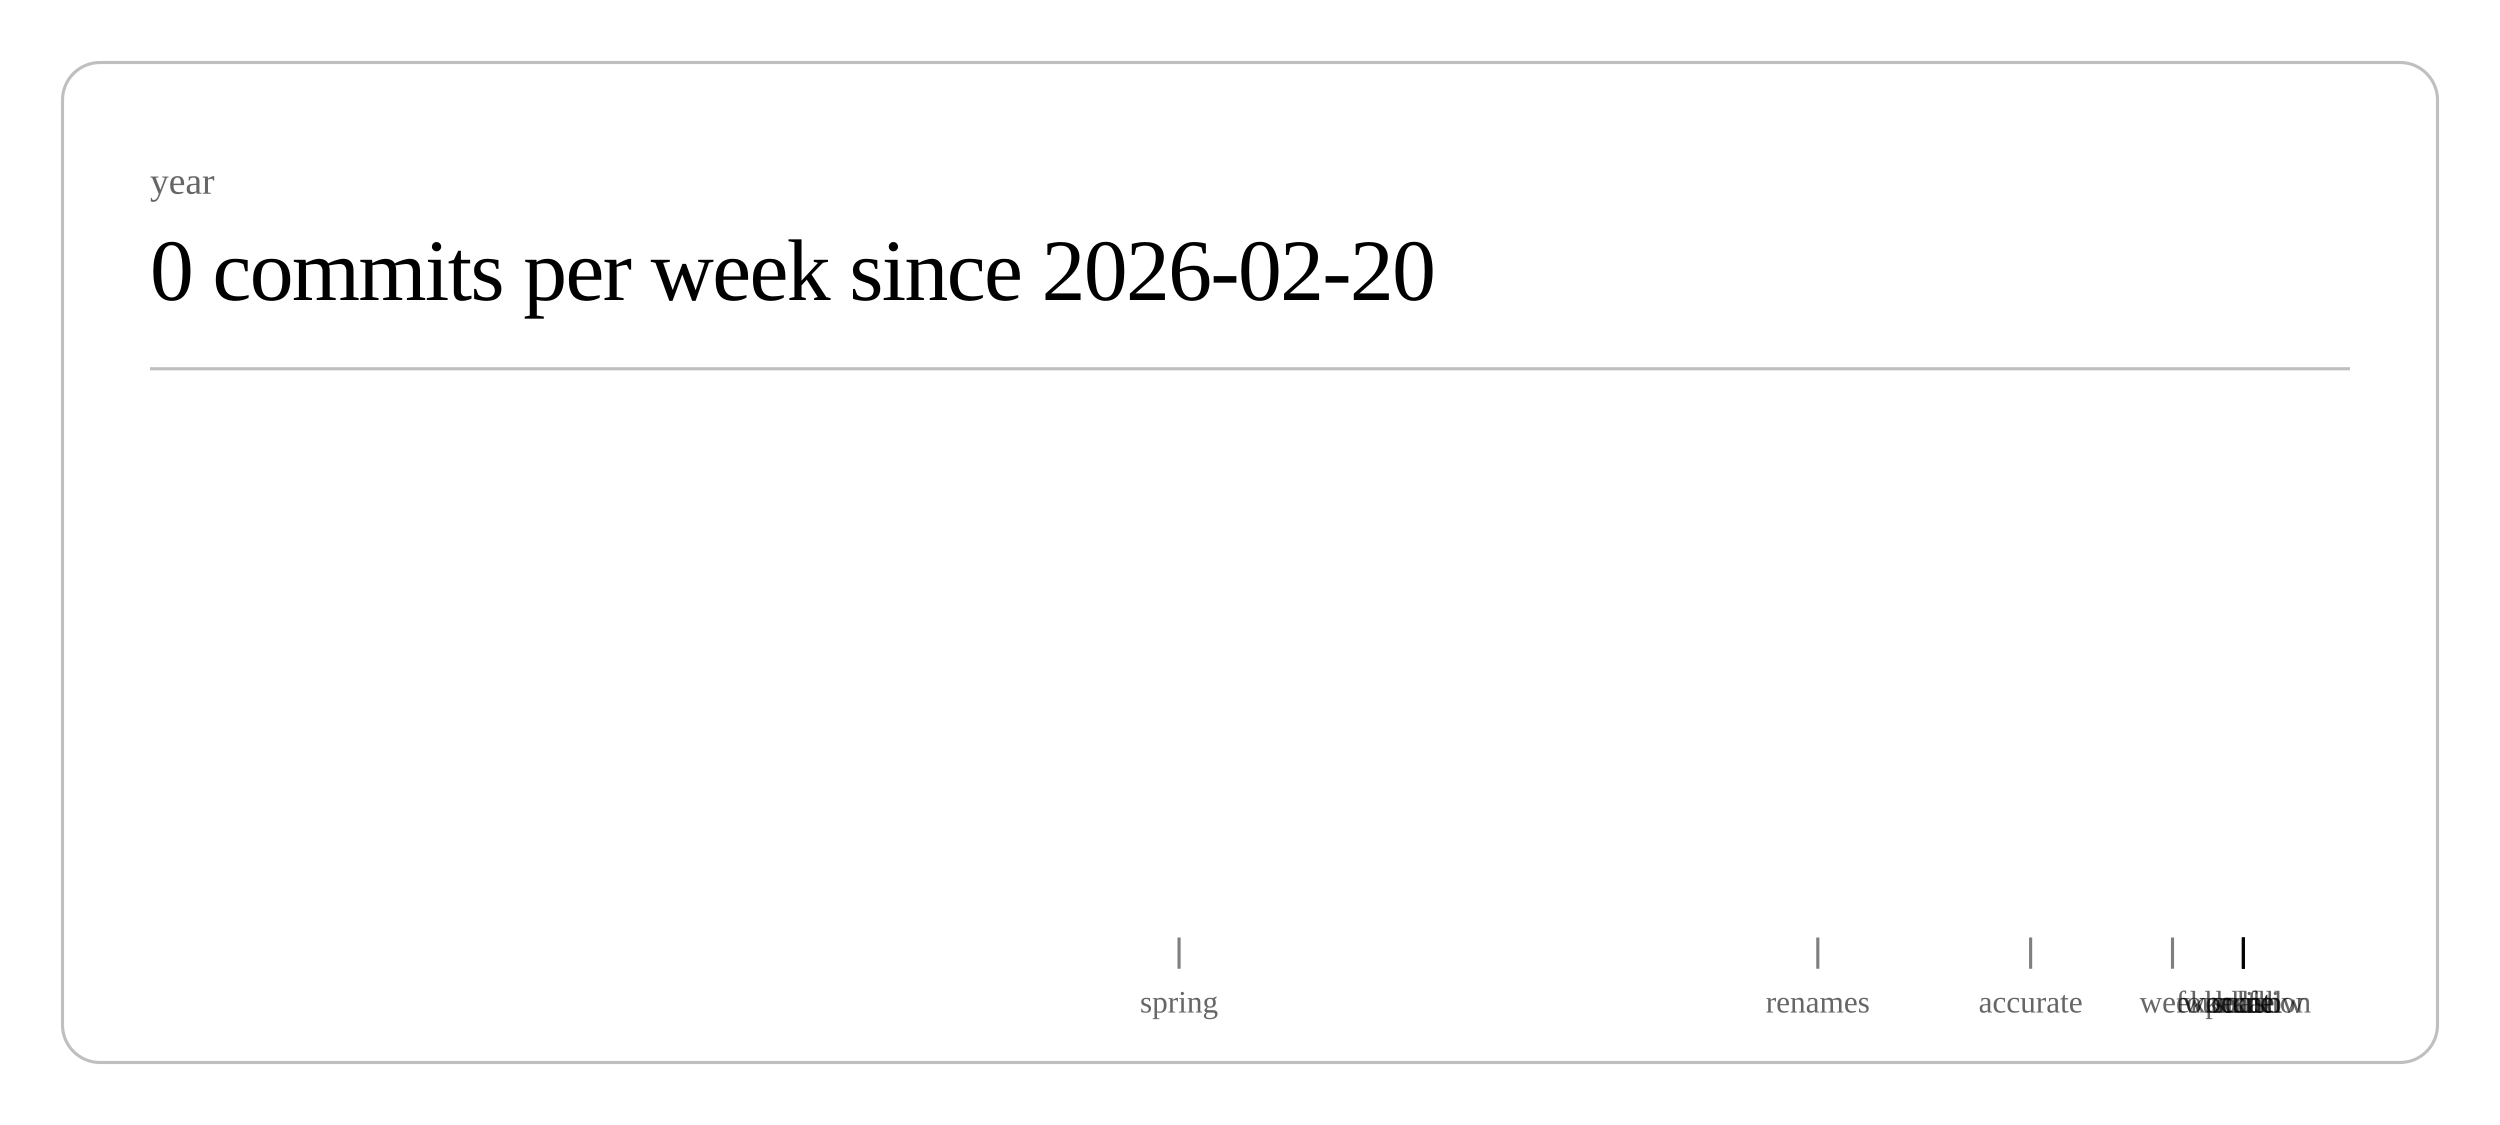
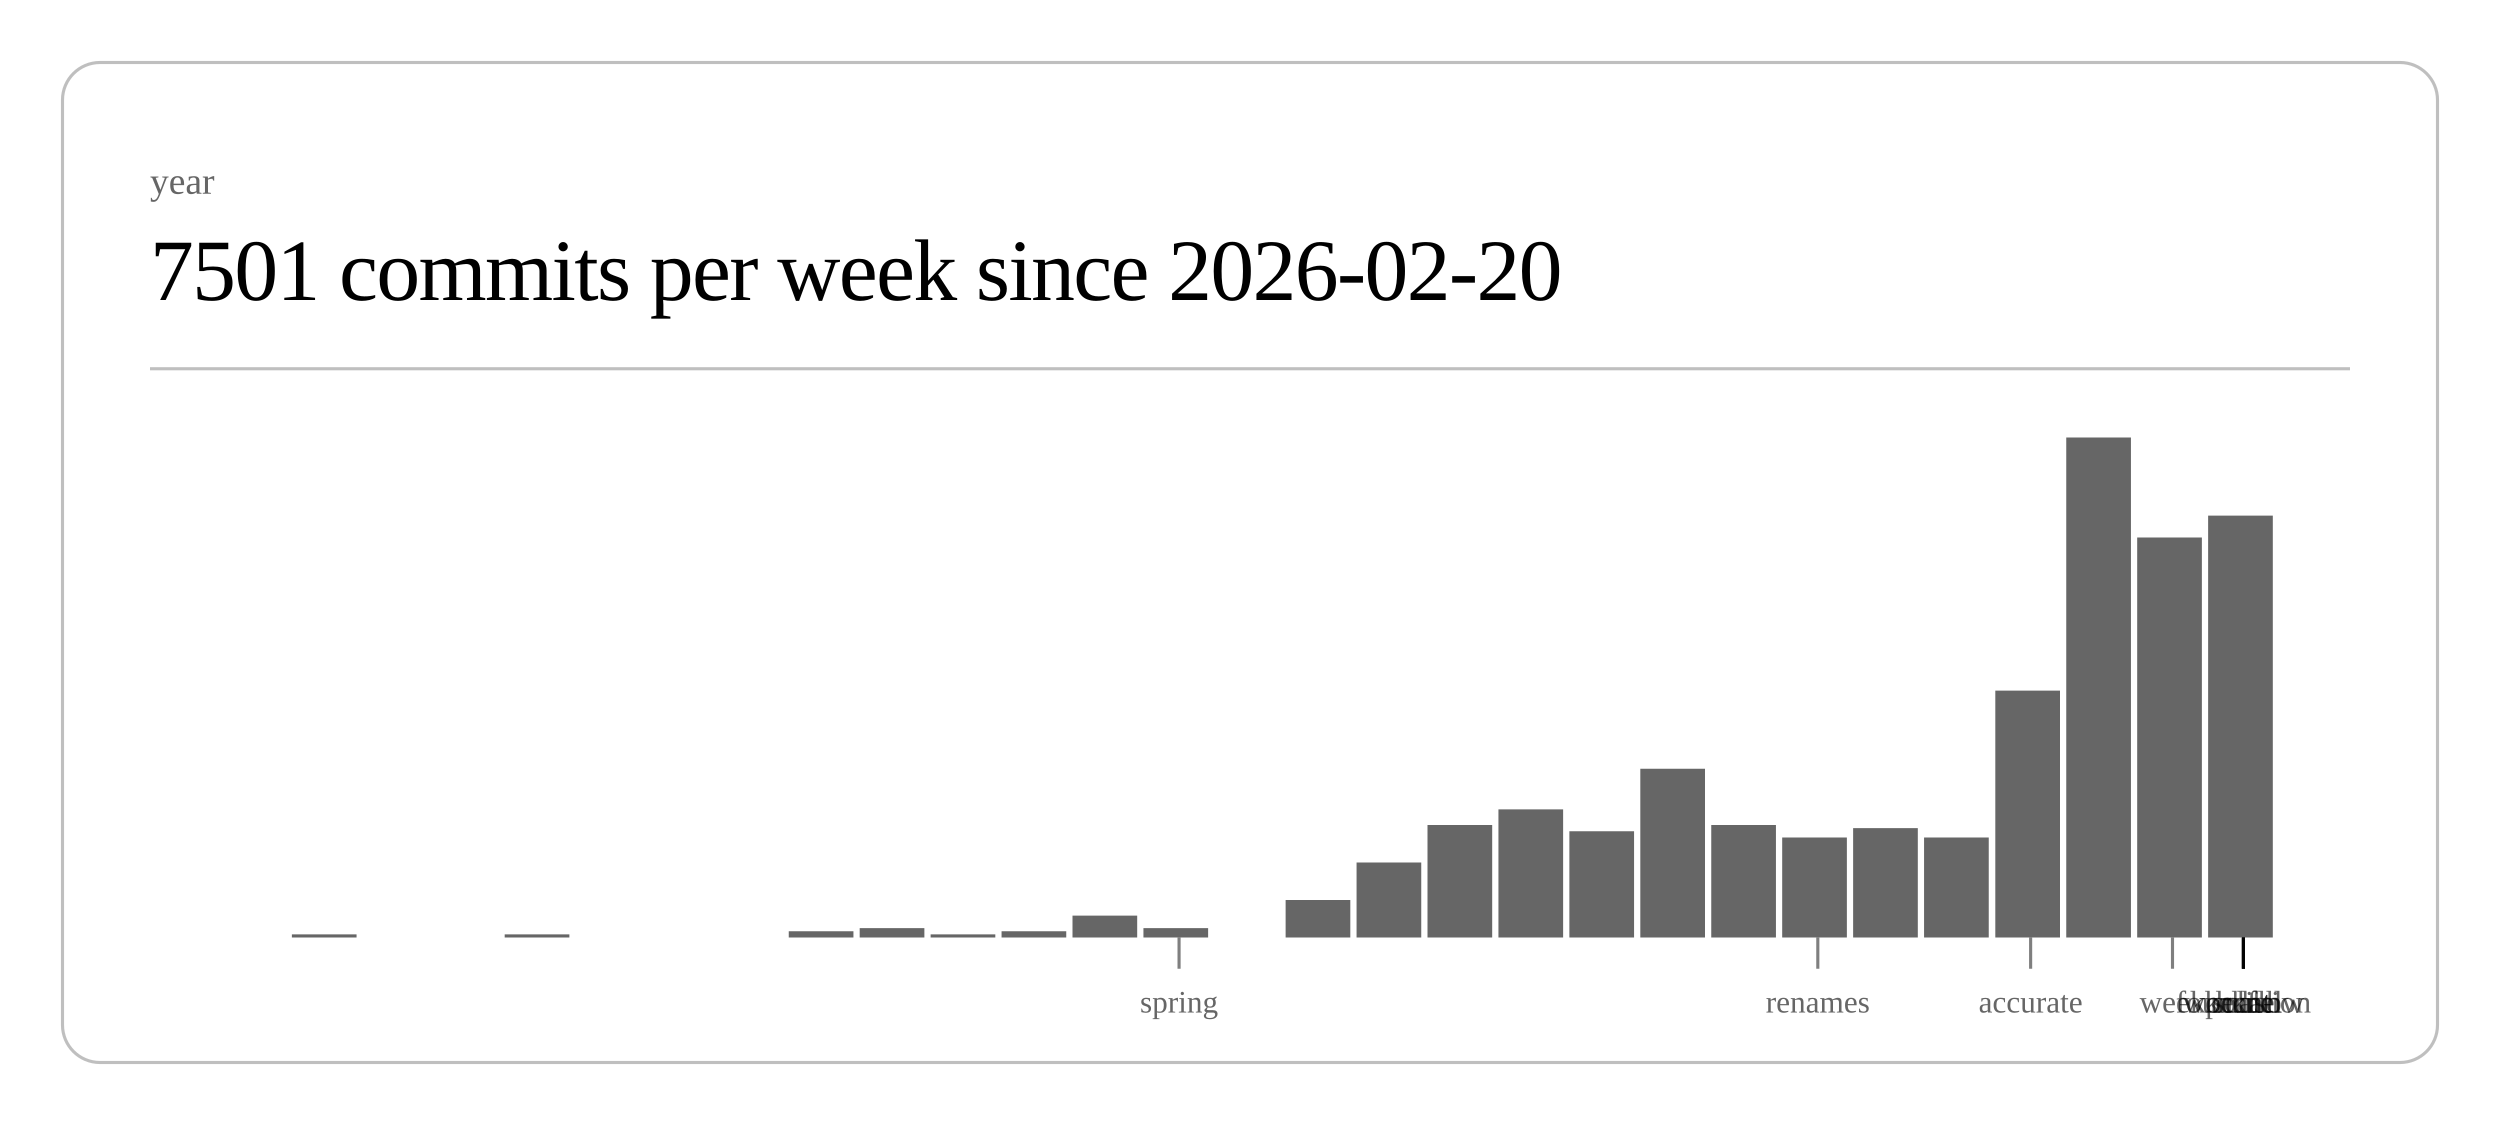
<svg xmlns="http://www.w3.org/2000/svg" class="post-header-svg" viewBox="0 0 800 360" width="800" height="360">
  <rect x="20" y="20" width="760" height="320" rx="12" ry="12" fill="none" stroke="currentColor" stroke-width="1" opacity="0.25" />
  <text fill="currentColor" x="48" y="62" font-size="12" opacity="0.6">year</text>
-   <text fill="currentColor" x="48" y="96" font-size="28" font-weight="300" letter-spacing="-0.5">0 commits per week since 2026-02-20</text>
+   <text fill="currentColor" x="48" y="96" font-size="28" font-weight="300" letter-spacing="-0.5">7501 commits per week since 2026-02-20</text>
  <line stroke="currentColor" x1="48" y1="118" x2="752" y2="118" stroke-width="1" opacity="0.25" />
+   <rect x="93.4" y="299" width="20.7" height="1" fill="currentColor" opacity="0.6" />
+   <rect x="161.5" y="299" width="20.7" height="1" fill="currentColor" opacity="0.6" />
+   <rect x="252.4" y="298" width="20.7" height="2" fill="currentColor" opacity="0.6" />
+   <rect x="275.1" y="297" width="20.7" height="3" fill="currentColor" opacity="0.6" />
+   <rect x="297.8" y="299" width="20.7" height="1" fill="currentColor" opacity="0.6" />
+   <rect x="320.5" y="298" width="20.7" height="2" fill="currentColor" opacity="0.6" />
+   <rect x="343.2" y="293" width="20.7" height="7" fill="currentColor" opacity="0.6" />
+   <rect x="365.9" y="297" width="20.7" height="3" fill="currentColor" opacity="0.6" />
+   <rect x="411.4" y="288" width="20.7" height="12" fill="currentColor" opacity="0.6" />
+   <rect x="434.1" y="276" width="20.7" height="24" fill="currentColor" opacity="0.6" />
+   <rect x="456.8" y="264" width="20.7" height="36" fill="currentColor" opacity="0.6" />
+   <rect x="479.5" y="259" width="20.7" height="41" fill="currentColor" opacity="0.6" />
+   <rect x="502.2" y="266" width="20.7" height="34" fill="currentColor" opacity="0.6" />
+   <rect x="524.9" y="246" width="20.7" height="54" fill="currentColor" opacity="0.6" />
+   <rect x="547.6" y="264" width="20.7" height="36" fill="currentColor" opacity="0.6" />
+   <rect x="570.3" y="268" width="20.7" height="32" fill="currentColor" opacity="0.6" />
+   <rect x="593.0" y="265" width="20.7" height="35" fill="currentColor" opacity="0.6" />
+   <rect x="615.7" y="268" width="20.7" height="32" fill="currentColor" opacity="0.6" />
+   <rect x="638.5" y="221" width="20.7" height="79" fill="currentColor" opacity="0.6" />
+   <rect x="661.2" y="140" width="20.7" height="160" fill="currentColor" opacity="0.6" />
+   <rect x="683.9" y="172" width="20.7" height="128" fill="currentColor" opacity="0.6" />
+   <rect x="706.6" y="165" width="20.7" height="135" fill="currentColor" opacity="0.6" />
  <line stroke="currentColor" x1="377.3" y1="300" x2="377.3" y2="310" stroke-width="1" opacity="0.5" />
  <text fill="currentColor" x="377.3" y="324" font-size="10" opacity="0.6" text-anchor="middle">spring</text>
  <line stroke="currentColor" x1="581.7" y1="300" x2="581.7" y2="310" stroke-width="1" opacity="0.5" />
  <text fill="currentColor" x="581.7" y="324" font-size="10" opacity="0.6" text-anchor="middle">renames</text>
  <line stroke="currentColor" x1="649.8" y1="300" x2="649.8" y2="310" stroke-width="1" opacity="0.5" />
  <text fill="currentColor" x="649.8" y="324" font-size="10" opacity="0.6" text-anchor="middle">accurate</text>
  <line stroke="currentColor" x1="695.2" y1="300" x2="695.2" y2="310" stroke-width="1" opacity="0.5" />
  <text fill="currentColor" x="695.2" y="324" font-size="10" opacity="0.6" text-anchor="middle">week</text>
  <line stroke="currentColor" x1="717.9" y1="300" x2="717.9" y2="310" stroke-width="1" opacity="0.5" />
  <text fill="currentColor" x="717.9" y="324" font-size="10" opacity="0.6" text-anchor="middle">scale</text>
  <line stroke="currentColor" x1="717.9" y1="300" x2="717.9" y2="310" stroke-width="1" opacity="0.5" />
  <text fill="currentColor" x="717.9" y="324" font-size="10" opacity="0.6" text-anchor="middle">workflow</text>
  <line stroke="currentColor" x1="717.9" y1="300" x2="717.9" y2="310" stroke-width="1" opacity="0.5" />
  <text fill="currentColor" x="717.9" y="324" font-size="10" opacity="0.6" text-anchor="middle">foundation</text>
  <line stroke="currentColor" x1="717.9" y1="300" x2="717.9" y2="310" stroke-width="1" opacity="0.5" />
  <text fill="currentColor" x="717.9" y="324" font-size="10" opacity="0.6" text-anchor="middle">kernel</text>
  <line stroke="currentColor" x1="717.9" y1="300" x2="717.9" y2="310" stroke-width="1" opacity="0.5" />
  <text fill="currentColor" x="717.9" y="324" font-size="10" opacity="0.6" text-anchor="middle">hunt</text>
  <line stroke="currentColor" x1="717.9" y1="300" x2="717.9" y2="310" stroke-width="1" opacity="0.5" />
  <text fill="currentColor" x="717.9" y="324" font-size="10" opacity="0.6" text-anchor="middle">polish</text>
</svg>
